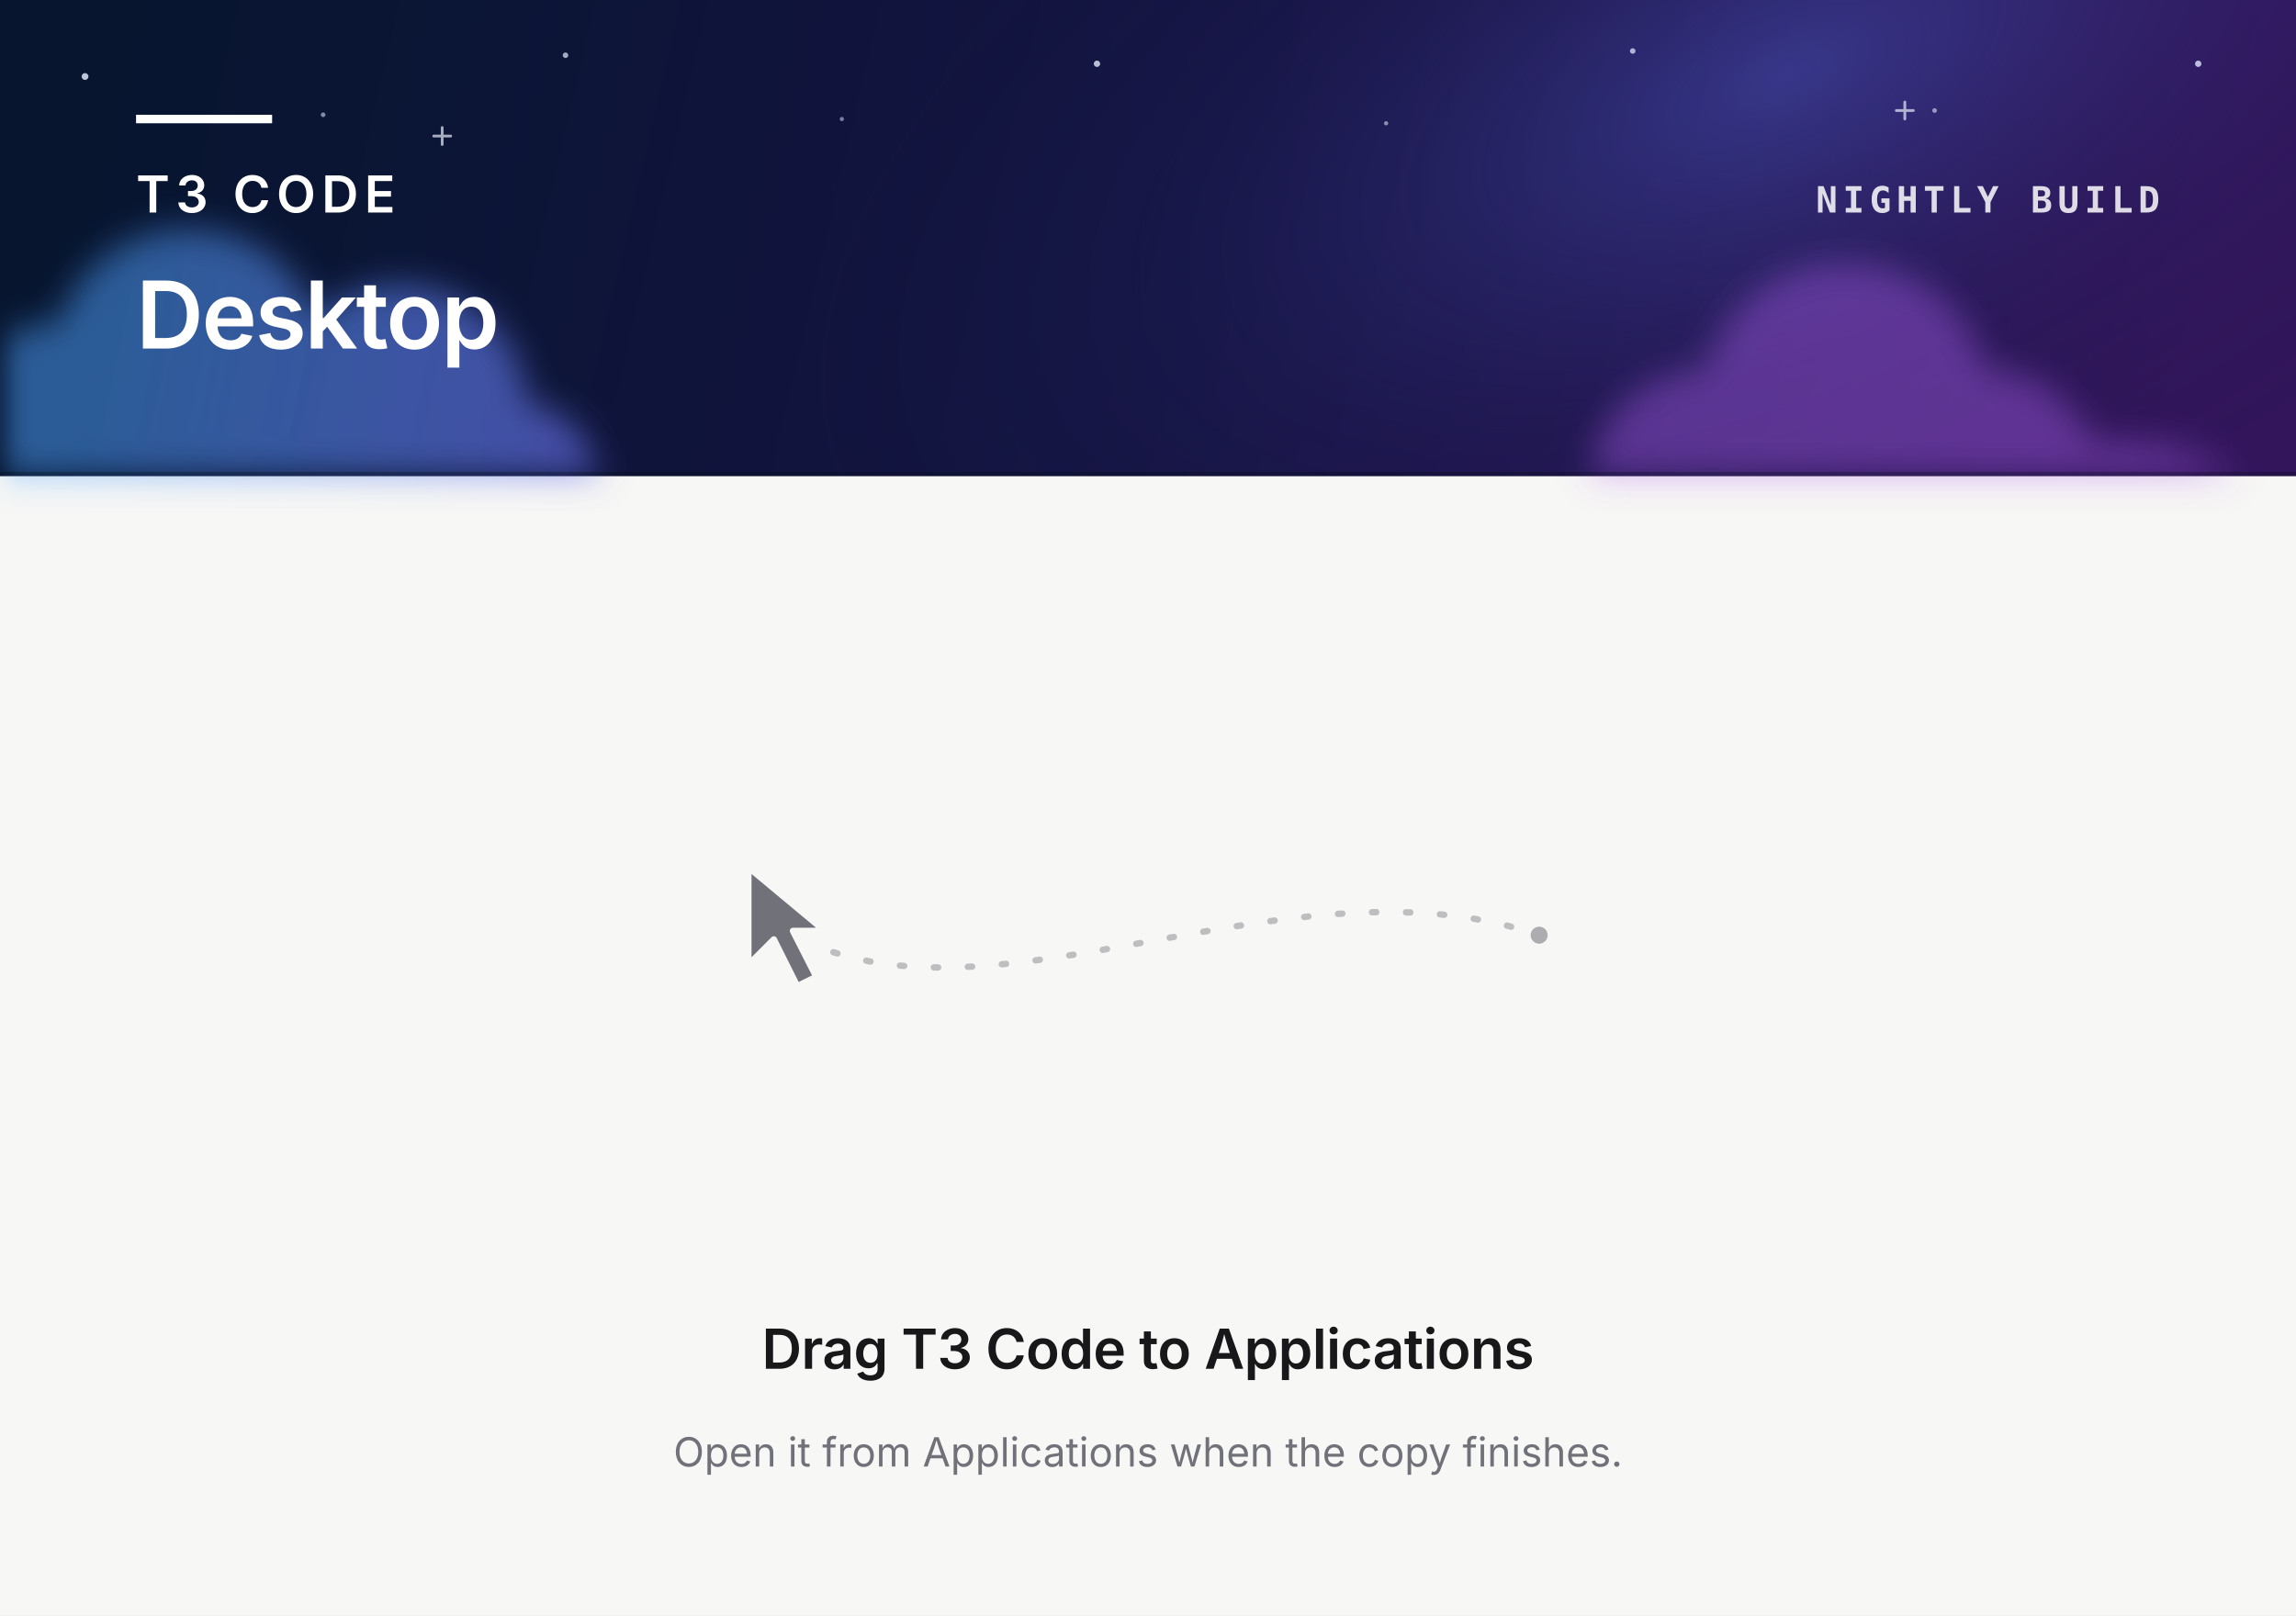
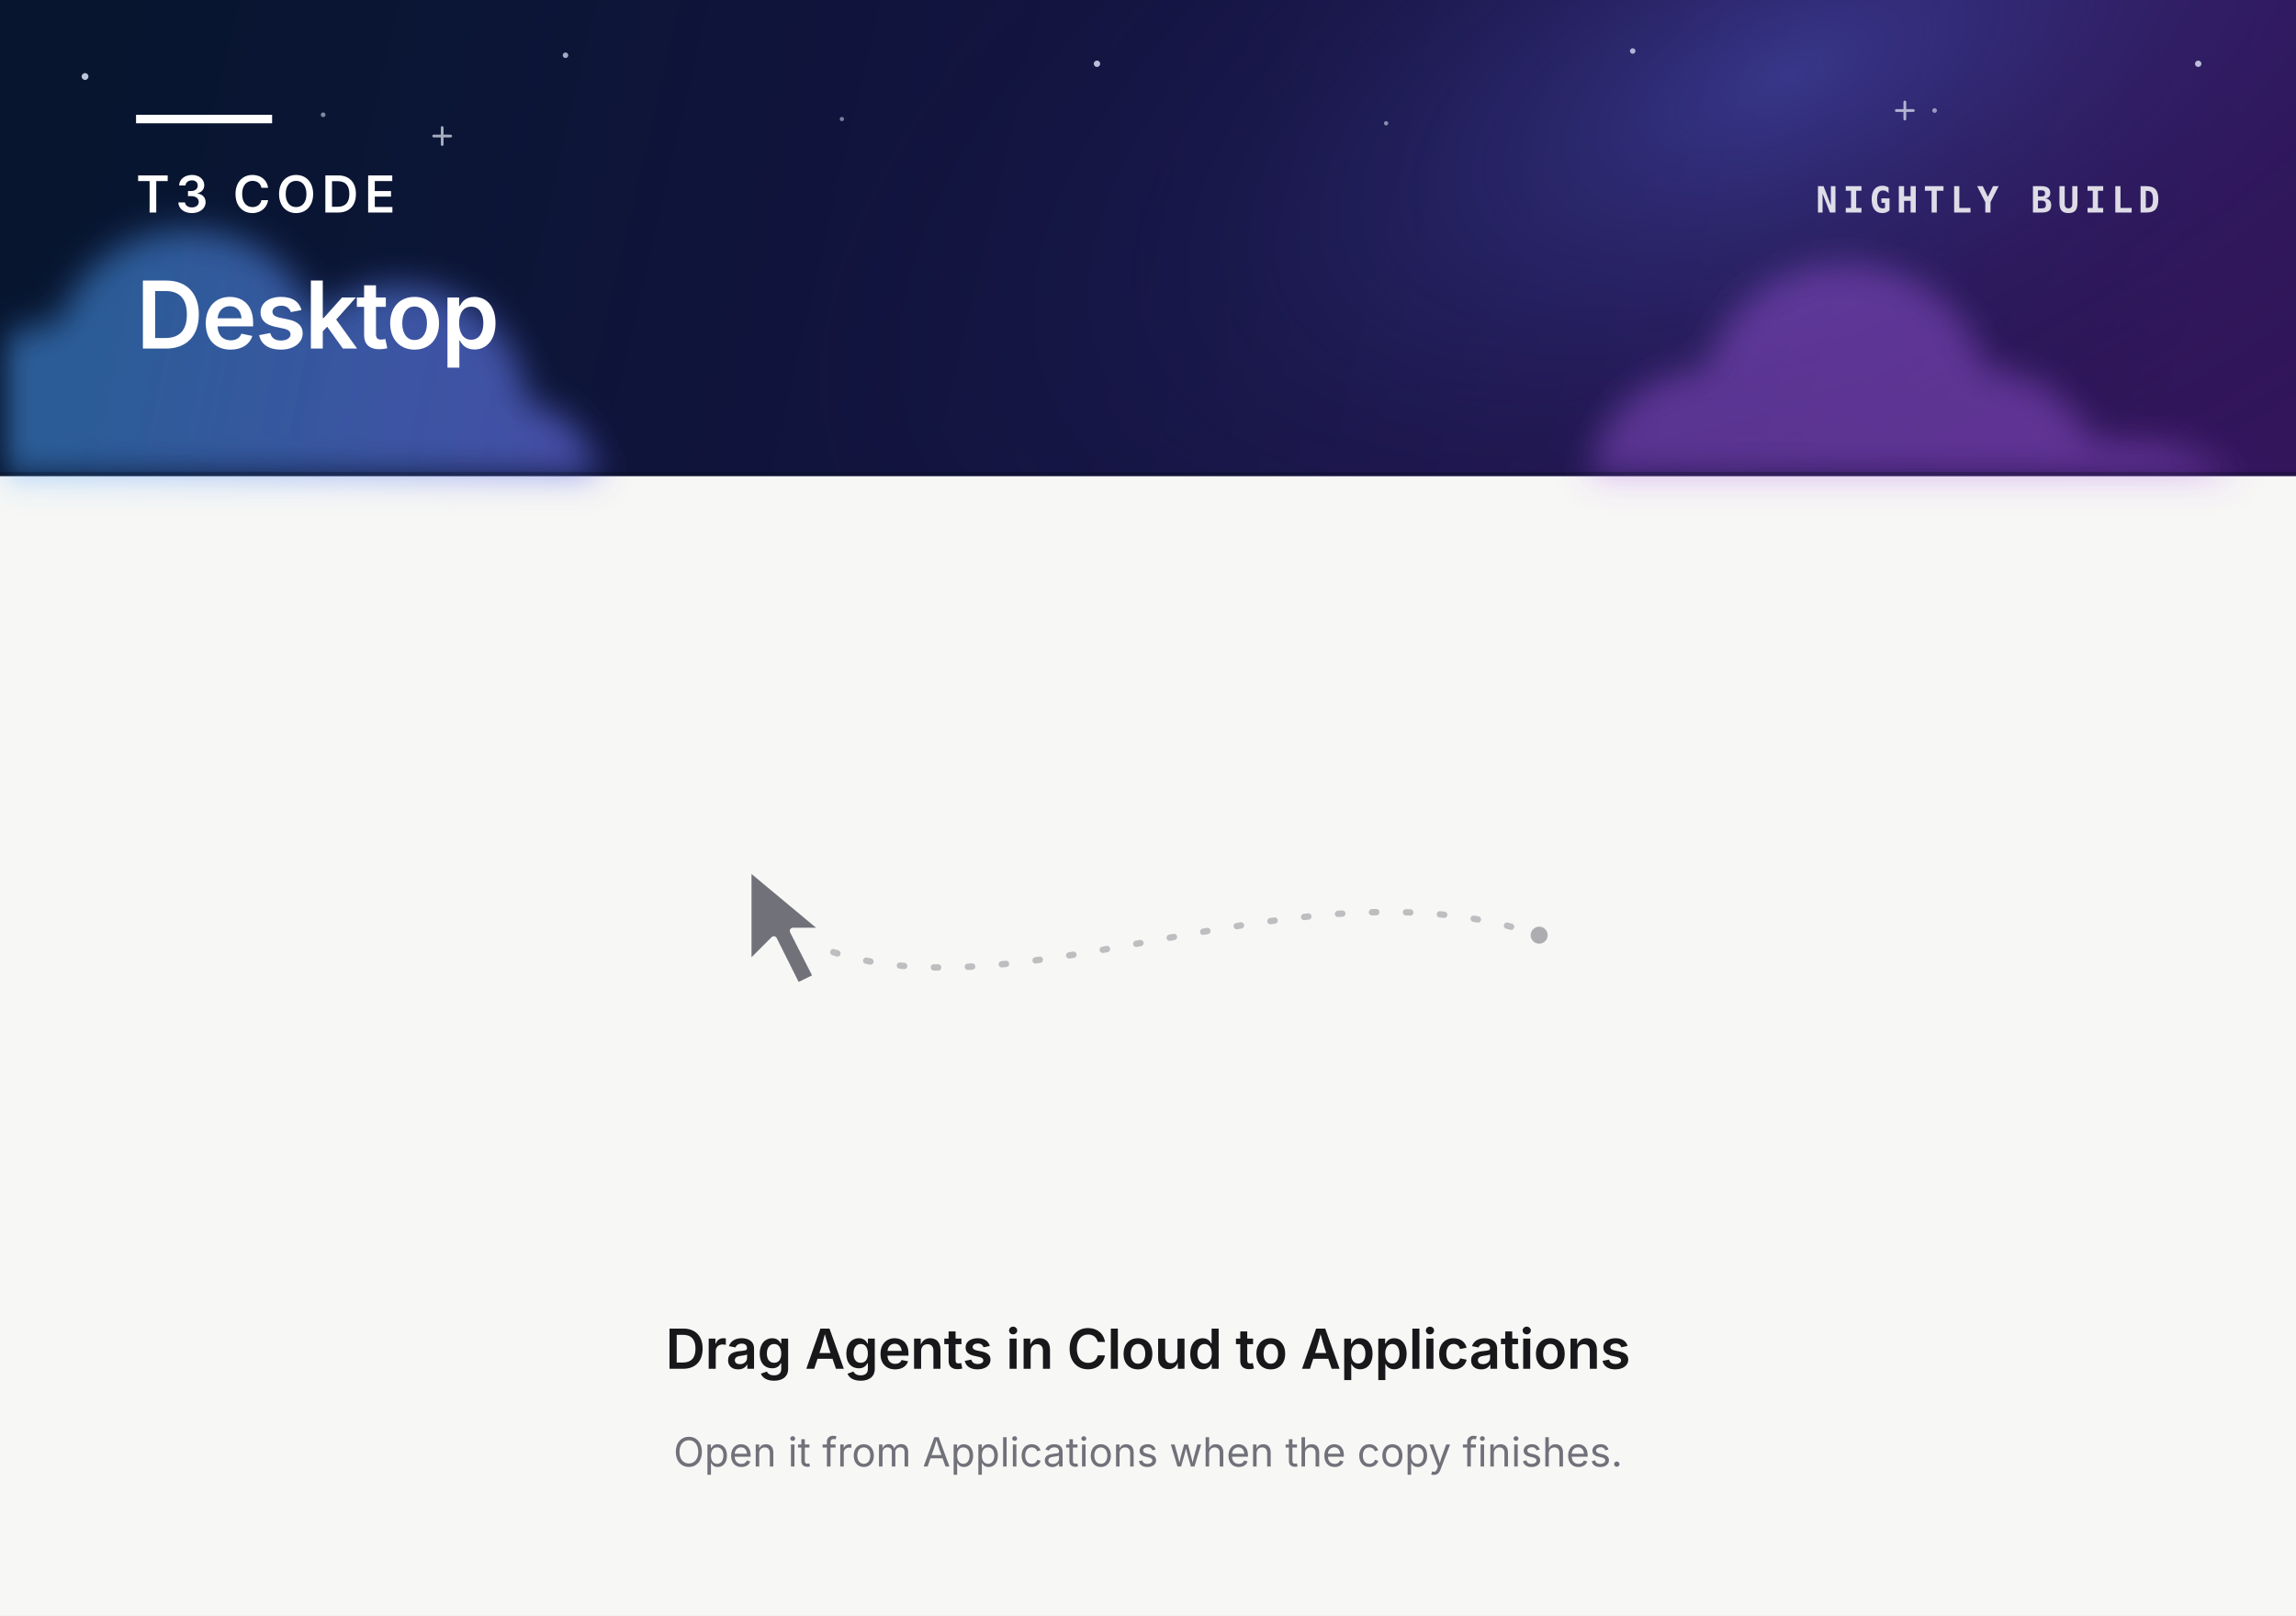
<svg xmlns="http://www.w3.org/2000/svg" width="1080" height="760" viewBox="0 0 540 380" fill="none">
  <defs>
    <linearGradient id="night-sky" x1="28" y1="0" x2="510" y2="112" gradientUnits="userSpaceOnUse">
      <stop stop-color="#07152F" />
      <stop offset="0.52" stop-color="#151443" />
      <stop offset="1" stop-color="#32155B" />
    </linearGradient>
    <radialGradient id="night-glow" cx="0" cy="0" r="1" gradientUnits="userSpaceOnUse" gradientTransform="translate(420 18) rotate(157) scale(260 126)">
      <stop stop-color="#5165D8" stop-opacity="0.42" />
      <stop offset="0.55" stop-color="#283075" stop-opacity="0.15" />
      <stop offset="1" stop-color="#111635" stop-opacity="0" />
    </radialGradient>
    <linearGradient id="night-cloud" x1="18" y1="62" x2="260" y2="112" gradientUnits="userSpaceOnUse">
      <stop stop-color="#4EA4FF" stop-opacity="0.5" />
      <stop offset="0.52" stop-color="#696FEA" stop-opacity="0.62" />
      <stop offset="1" stop-color="#A85BEA" stop-opacity="0.5" />
    </linearGradient>
    <filter id="night-soft" x="-24" y="35" width="588" height="101" filterUnits="userSpaceOnUse">
      <feGaussianBlur stdDeviation="4" />
    </filter>
  </defs>
  <rect width="540" height="380" fill="#F7F7F5" />
  <rect width="540" height="112" fill="url(#night-sky)" />
  <rect width="540" height="112" fill="url(#night-glow)" />
  <g fill="#E4EAFF">
    <circle cx="20" cy="18" r="0.8" opacity="0.82" />
    <circle cx="76" cy="27" r="0.55" opacity="0.55" />
    <circle cx="133" cy="13" r="0.65" opacity="0.7" />
    <circle cx="198" cy="28" r="0.5" opacity="0.5" />
    <circle cx="258" cy="15" r="0.75" opacity="0.8" />
    <circle cx="326" cy="29" r="0.5" opacity="0.55" />
    <circle cx="384" cy="12" r="0.65" opacity="0.72" />
    <circle cx="455" cy="26" r="0.55" opacity="0.58" />
    <circle cx="517" cy="15" r="0.75" opacity="0.78" />
  </g>
  <g stroke="#EEF2FF" stroke-linecap="round" stroke-width="0.65" opacity="0.68">
    <path d="M104 30V34M102 32H106" />
    <path d="M448 24V28M446 26H450" />
  </g>
  <g filter="url(#night-soft)">
    <path d="M-12 112V101C-12 87 0 76 14 76C18 63 30 54 44 54C58 54 70 62 74 75C79 70 86 67 94 67C110 67 123 79 124 95C132 96 138 101 141 112H-12Z" fill="url(#night-cloud)" />
    <path d="M374 112C375 98 387 87 401 87C405 72 418 62 434 62C450 62 463 72 467 87C478 87 488 94 492 104C506 103 518 106 526 112H374Z" fill="url(#night-cloud)" opacity="0.82" />
  </g>
  <path d="M0 111.5H540" stroke="#050A19" stroke-opacity="0.3" />
  <path d="M32 28H64" stroke="#FFFFFF" stroke-width="2" />
  <g font-family="-apple-system, BlinkMacSystemFont, sans-serif" fill="#FFFFFF">
    <text x="32" y="50" font-size="12" font-weight="600" letter-spacing="1.4">T3 CODE</text>
    <text x="32" y="82" font-size="22" font-weight="600" letter-spacing="-0.45">Desktop</text>
    <text x="508" y="50" text-anchor="end" font-family="ui-monospace, SFMono-Regular, Menlo, monospace" font-size="8.5" font-weight="600" letter-spacing="1.2" opacity="0.84">NIGHTLY BUILD</text>
  </g>
  <path d="M196 224C242 239 307 201 362 220" stroke="#71717A" stroke-width="1.5" stroke-linecap="round" stroke-dasharray="1 7" opacity="0.42" />
  <circle cx="362" cy="220" r="2" fill="#71717A" opacity="0.55" />
  <path d="M176 204V227L182 221L187.5 232L192 229.8L186.5 219H194L176 204Z" fill="#71717A" stroke="#F7F7F5" stroke-width="1.5" stroke-linejoin="round" />
  <g font-family="-apple-system, BlinkMacSystemFont, sans-serif" text-anchor="middle">
-     <text x="270" y="322" font-size="13" font-weight="600" letter-spacing="-0.1" fill="#18181B">Drag T3 Code to Applications</text>
+     <text x="270" y="322" font-size="13" font-weight="600" letter-spacing="-0.1" fill="#18181B">Drag Agents in Cloud to Applications</text>
    <text x="270" y="345" font-size="9.5" fill="#71717A">Open it from Applications when the copy finishes.</text>
  </g>
</svg>
